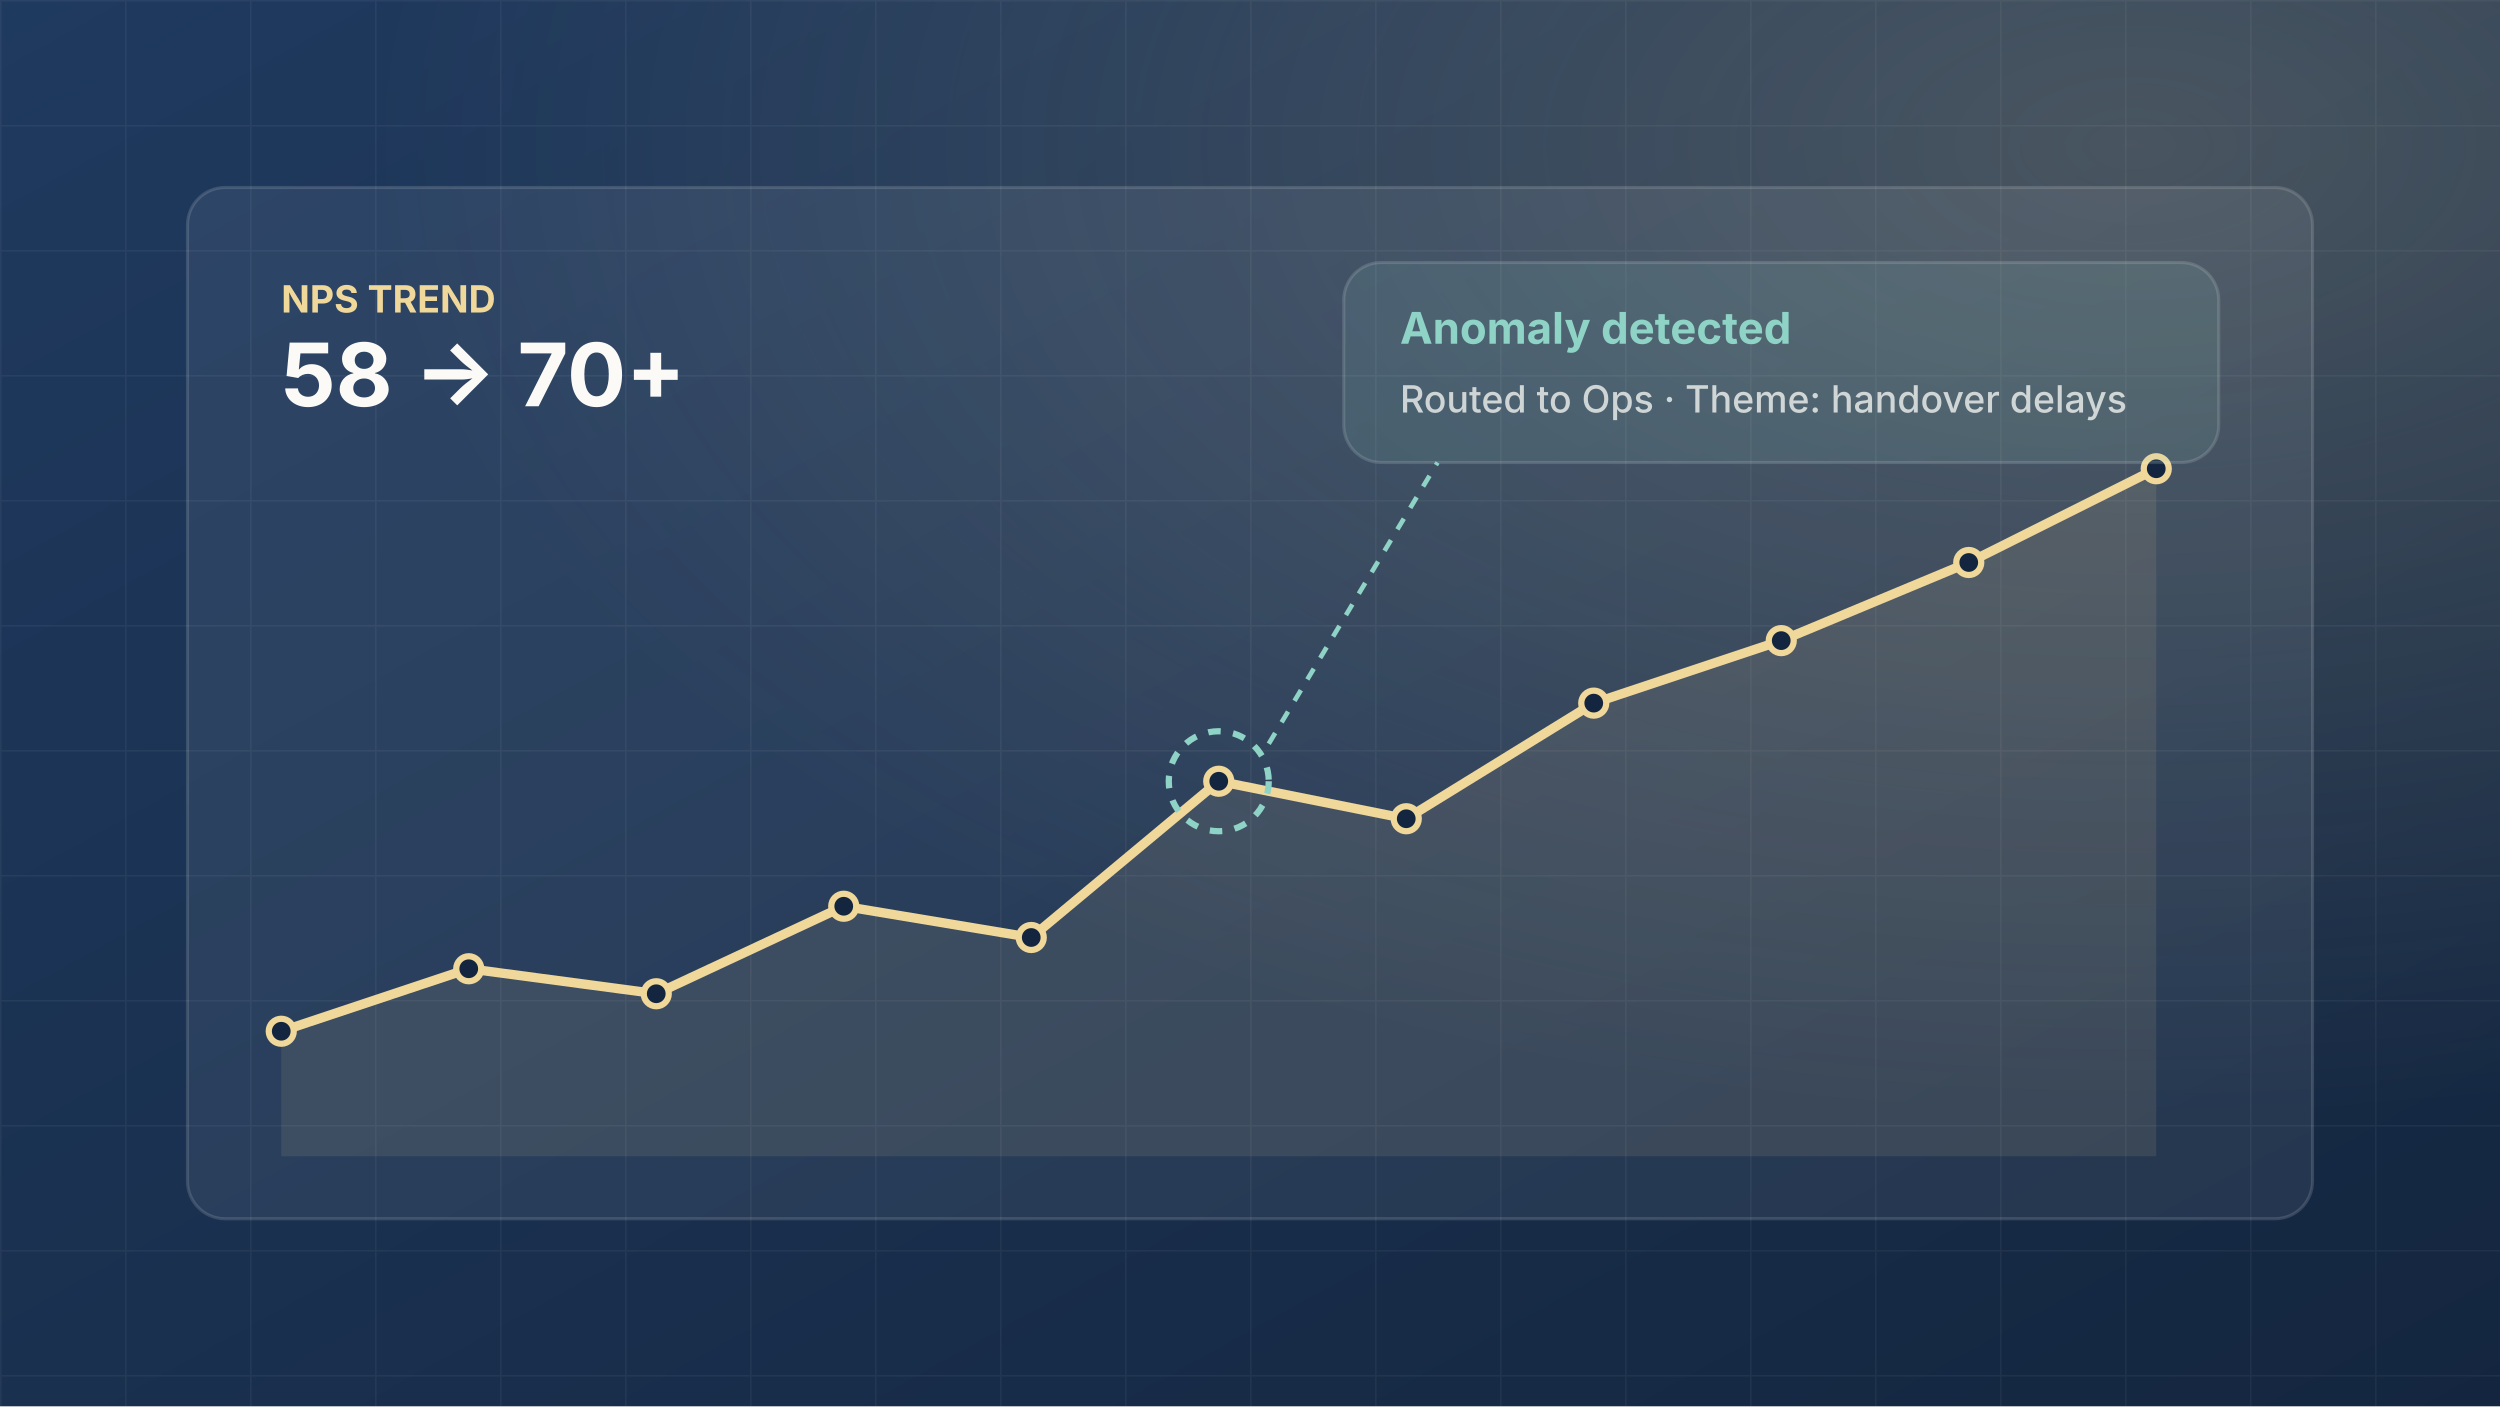
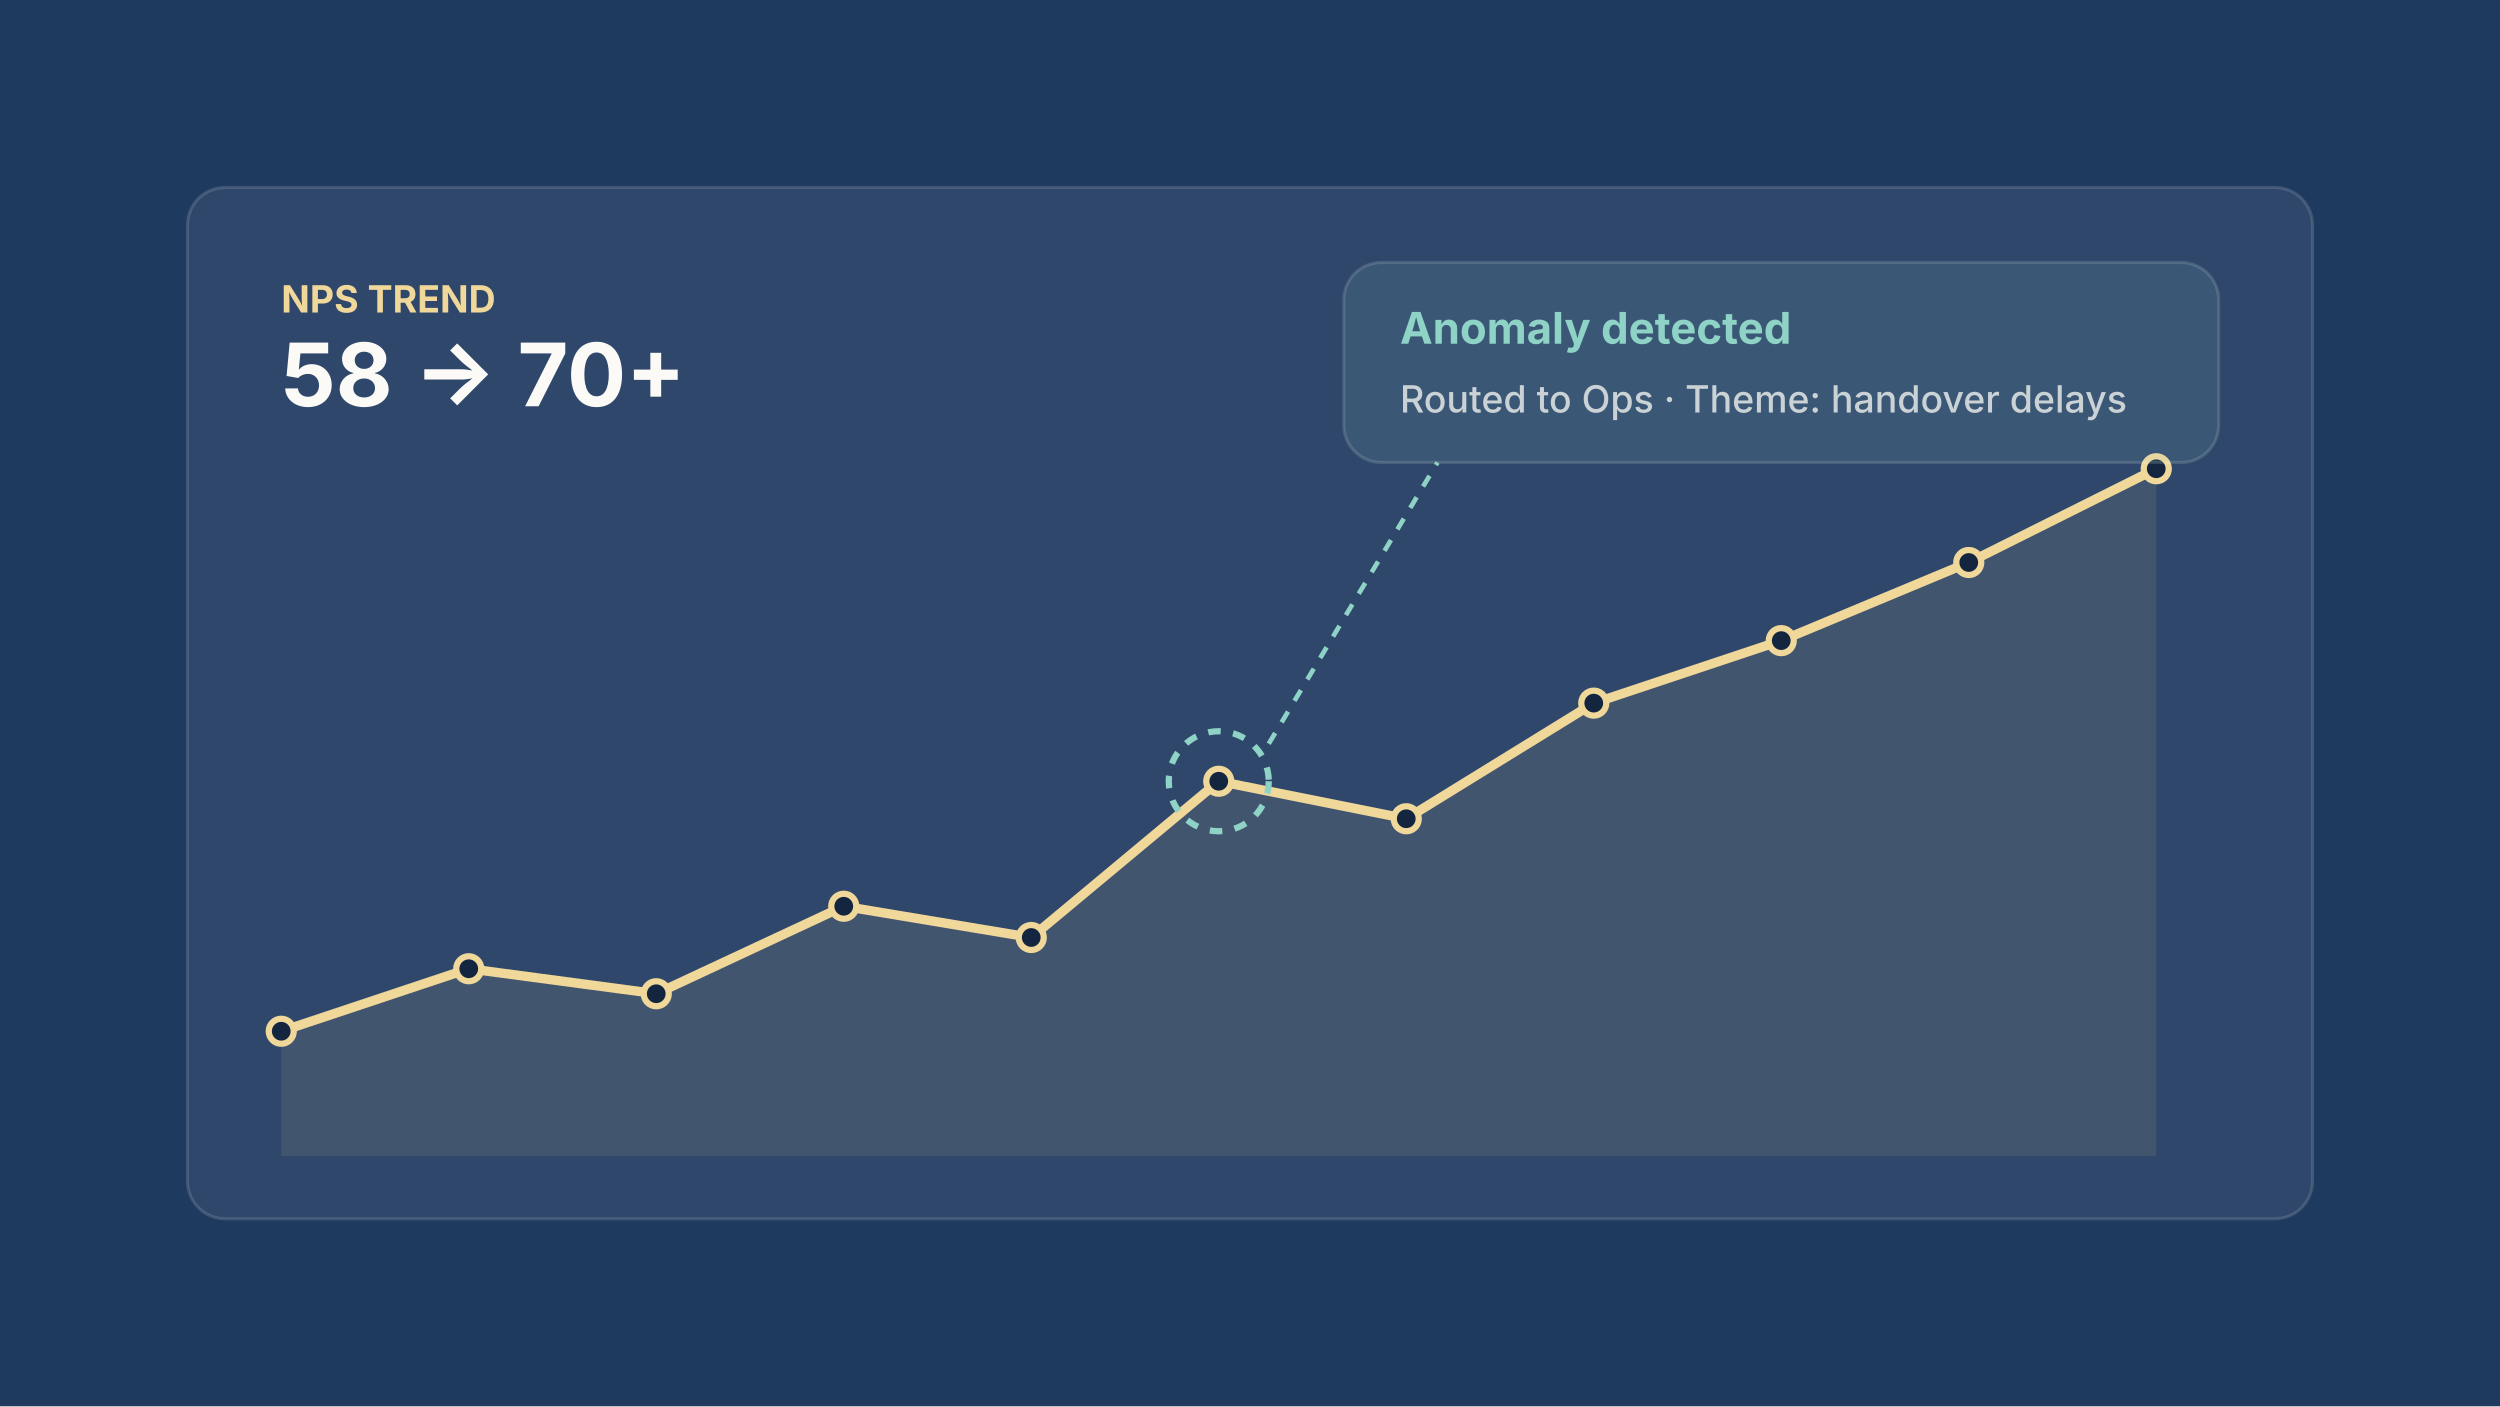
<svg xmlns="http://www.w3.org/2000/svg" viewBox="0 0 800 450" role="img" aria-label="AI customer-experience analytics dashboard">
  <defs>
    <linearGradient id="bg" x1="0" y1="0" x2="1" y2="1">
      <stop offset="0" stop-color="#1f3a5f" />
-       <stop offset="1" stop-color="#14263f" />
+       <stop offset="1" stop-color="#1f3a5f" />
    </linearGradient>
    <pattern id="grid" width="40" height="40" patternUnits="userSpaceOnUse">
      <path d="M40 0H0V40" fill="none" stroke="#ffffff" stroke-opacity="0.05" />
    </pattern>
    <radialGradient id="glow" cx="0.85" cy="0.1" r="0.7">
      <stop offset="0" stop-color="#f0d79a" stop-opacity="0.22" />
      <stop offset="1" stop-color="#f0d79a" stop-opacity="0" />
    </radialGradient>
  </defs>
  <rect width="800" height="450" fill="url(#bg)" />
-   <rect width="800" height="450" fill="url(#grid)" />
-   <rect width="800" height="450" fill="url(#glow)" />
  <rect x="60" y="60" width="680" height="330" rx="12" fill="#ffffff" fill-opacity="0.07" stroke="#ffffff" stroke-opacity="0.14" />
  <text x="90" y="100" font-family="Inter, Segoe UI, Arial, sans-serif" font-size="12" font-weight="700" fill="#f0d79a" fill-opacity="1" text-anchor="start">NPS TREND</text>
  <text x="90" y="130" font-family="Inter, Segoe UI, Arial, sans-serif" font-size="28" font-weight="700" fill="#fbfaf7" fill-opacity="1" text-anchor="start">58 → 70+</text>
  <polygon points="90,370 90,330 150,310 210,318 270,290 330,300 390,250 450,262 510,225 570,205 630,180 690,150 690,370" fill="#f0d79a" fill-opacity="0.10" />
  <polyline points="90,330 150,310 210,318 270,290 330,300 390,250 450,262 510,225 570,205 630,180 690,150" fill="none" stroke="#f0d79a" stroke-width="3" stroke-linejoin="round" />
  <circle cx="90" cy="330" r="4" fill="#14263f" stroke="#f0d79a" stroke-width="2" />
  <circle cx="150" cy="310" r="4" fill="#14263f" stroke="#f0d79a" stroke-width="2" />
  <circle cx="210" cy="318" r="4" fill="#14263f" stroke="#f0d79a" stroke-width="2" />
  <circle cx="270" cy="290" r="4" fill="#14263f" stroke="#f0d79a" stroke-width="2" />
  <circle cx="330" cy="300" r="4" fill="#14263f" stroke="#f0d79a" stroke-width="2" />
  <circle cx="390" cy="250" r="4" fill="#14263f" stroke="#f0d79a" stroke-width="2" />
  <circle cx="450" cy="262" r="4" fill="#14263f" stroke="#f0d79a" stroke-width="2" />
  <circle cx="510" cy="225" r="4" fill="#14263f" stroke="#f0d79a" stroke-width="2" />
  <circle cx="570" cy="205" r="4" fill="#14263f" stroke="#f0d79a" stroke-width="2" />
  <circle cx="630" cy="180" r="4" fill="#14263f" stroke="#f0d79a" stroke-width="2" />
  <circle cx="690" cy="150" r="4" fill="#14263f" stroke="#f0d79a" stroke-width="2" />
  <circle cx="390" cy="250" r="16" fill="none" stroke="#8fd3c7" stroke-width="2" stroke-dasharray="4 4" />
  <rect x="430" y="84" width="280" height="64" rx="12" fill="#8fd3c7" fill-opacity="0.12" stroke="#ffffff" stroke-opacity="0.14" />
  <text x="448" y="110" font-family="Inter, Segoe UI, Arial, sans-serif" font-size="14" font-weight="700" fill="#8fd3c7" fill-opacity="1" text-anchor="start">Anomaly detected</text>
  <text x="448" y="132" font-family="Inter, Segoe UI, Arial, sans-serif" font-size="12" font-weight="500" fill="#fbfaf7" fill-opacity="0.75" text-anchor="start">Routed to Ops · Theme: handover delays</text>
  <path d="M406 238 L460 148" stroke="#8fd3c7" stroke-width="1.5" stroke-dasharray="4 4" />
</svg>
